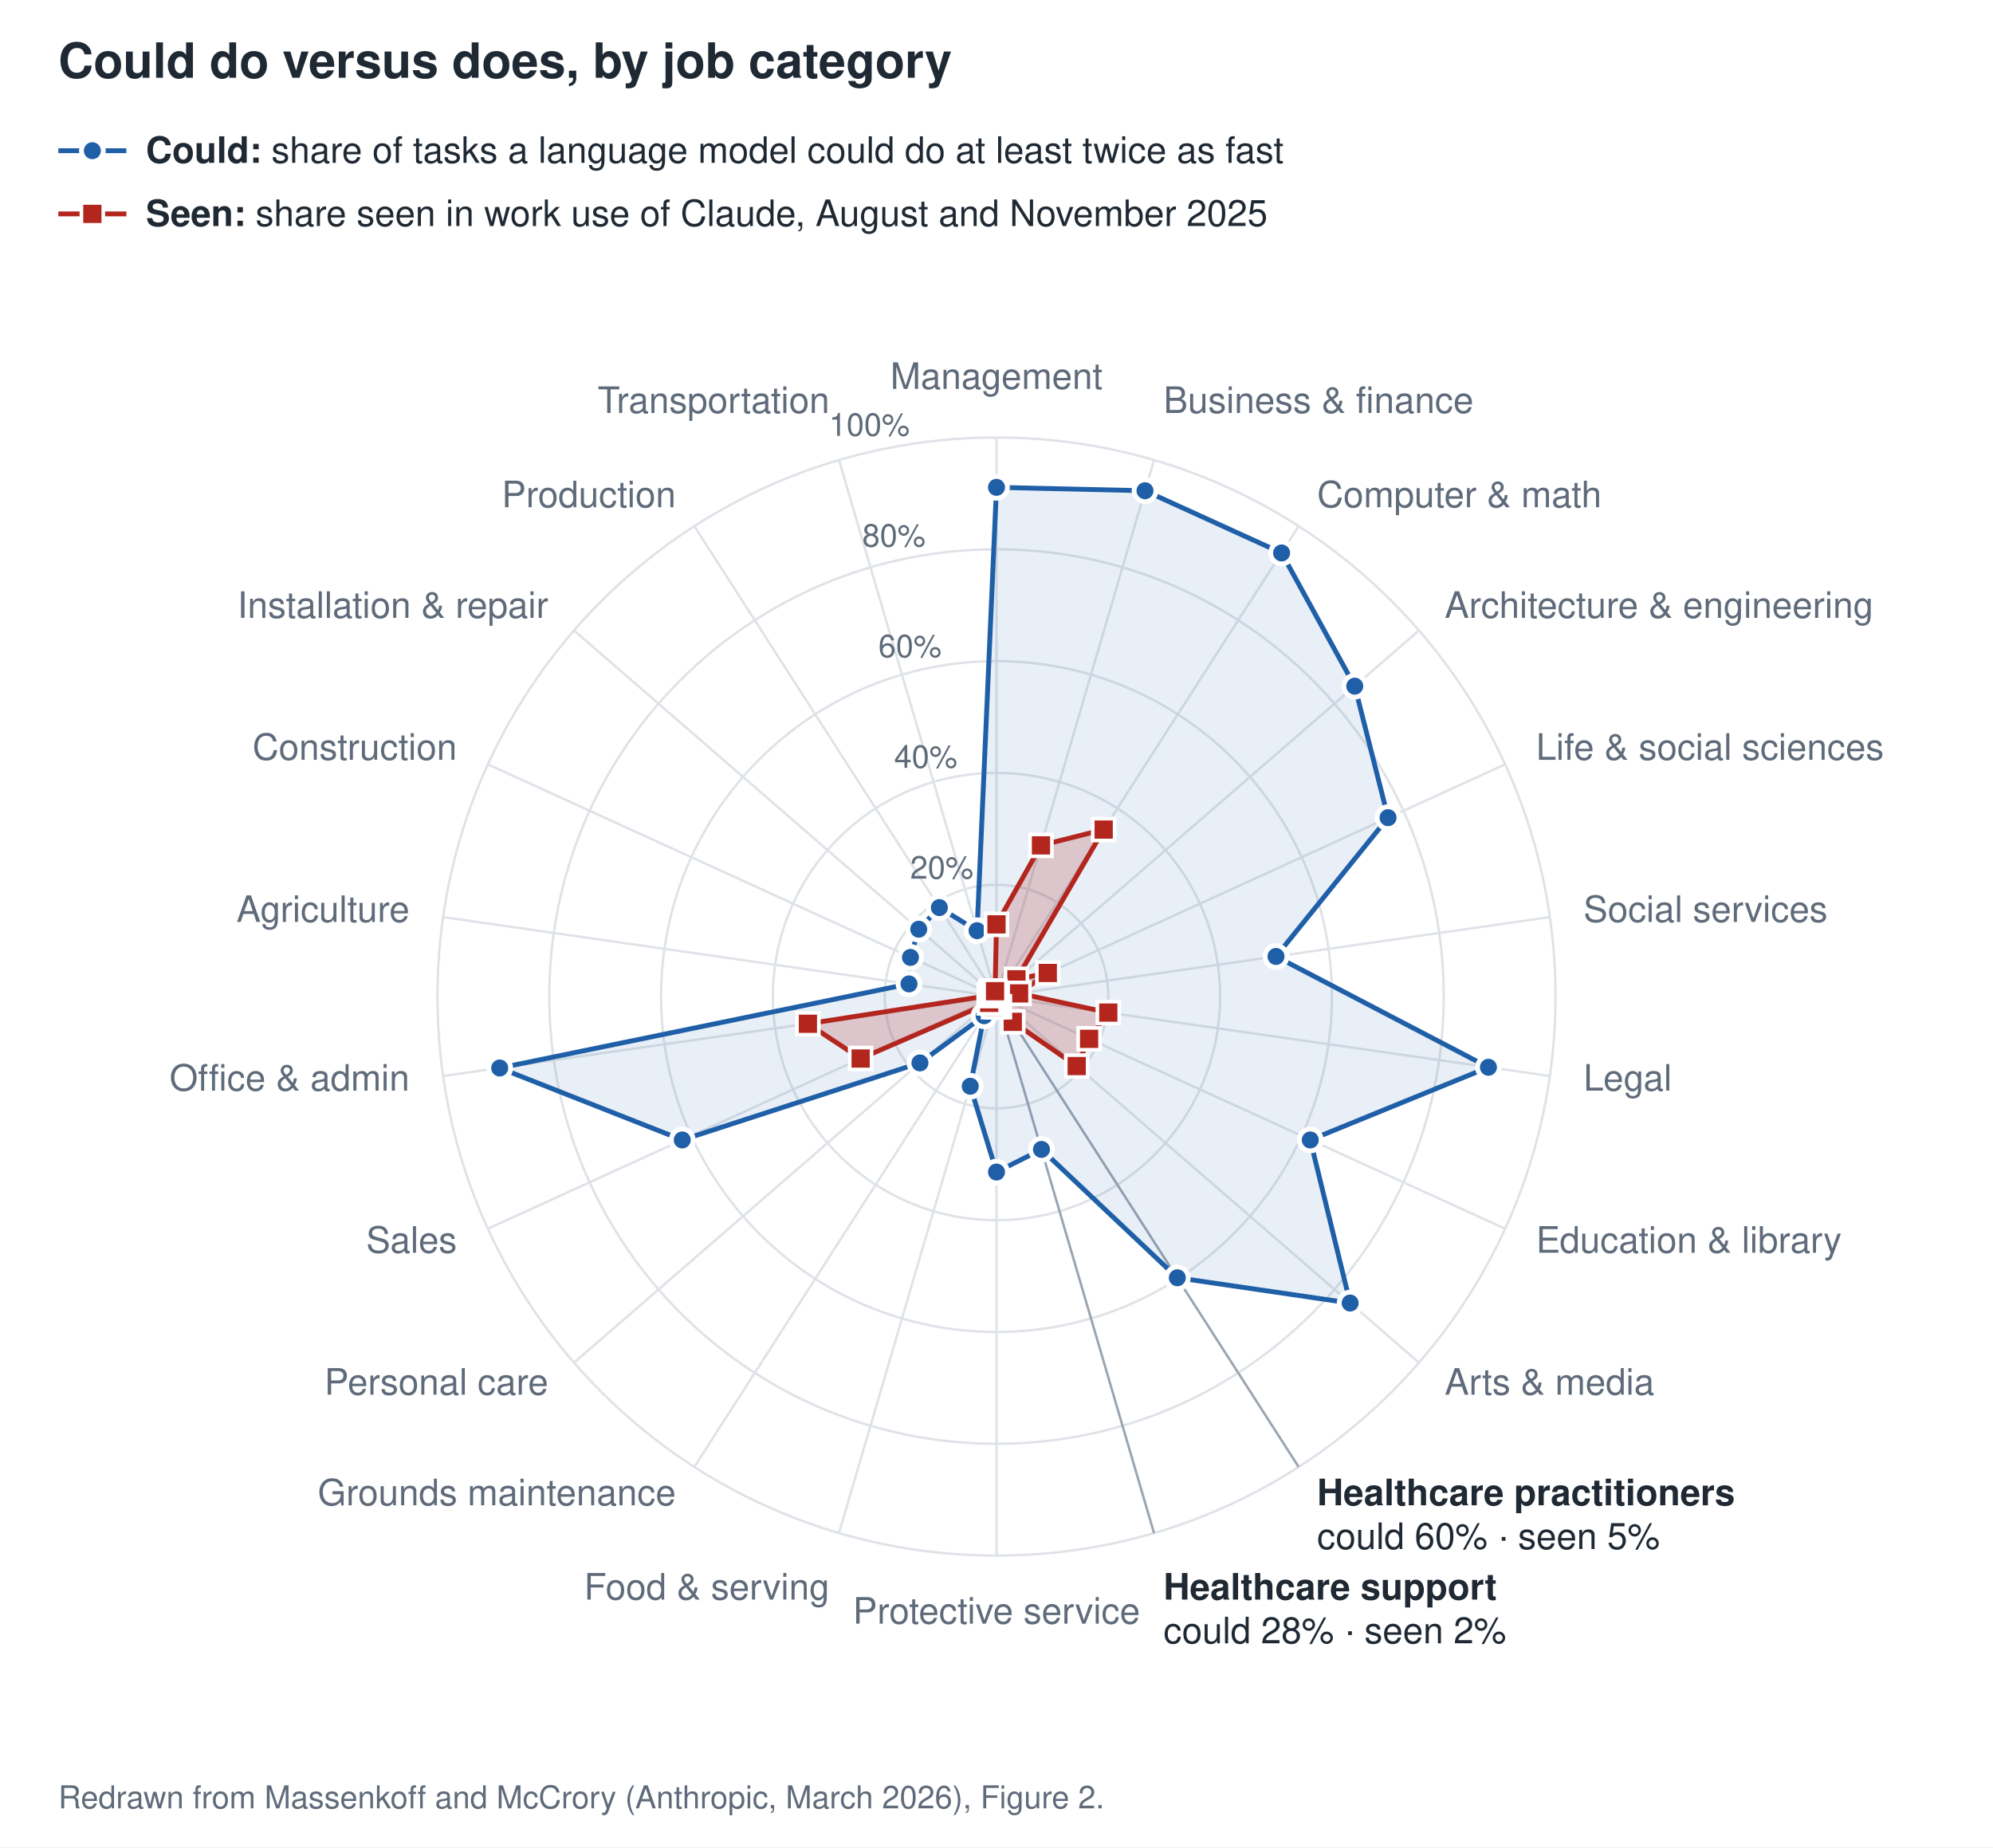
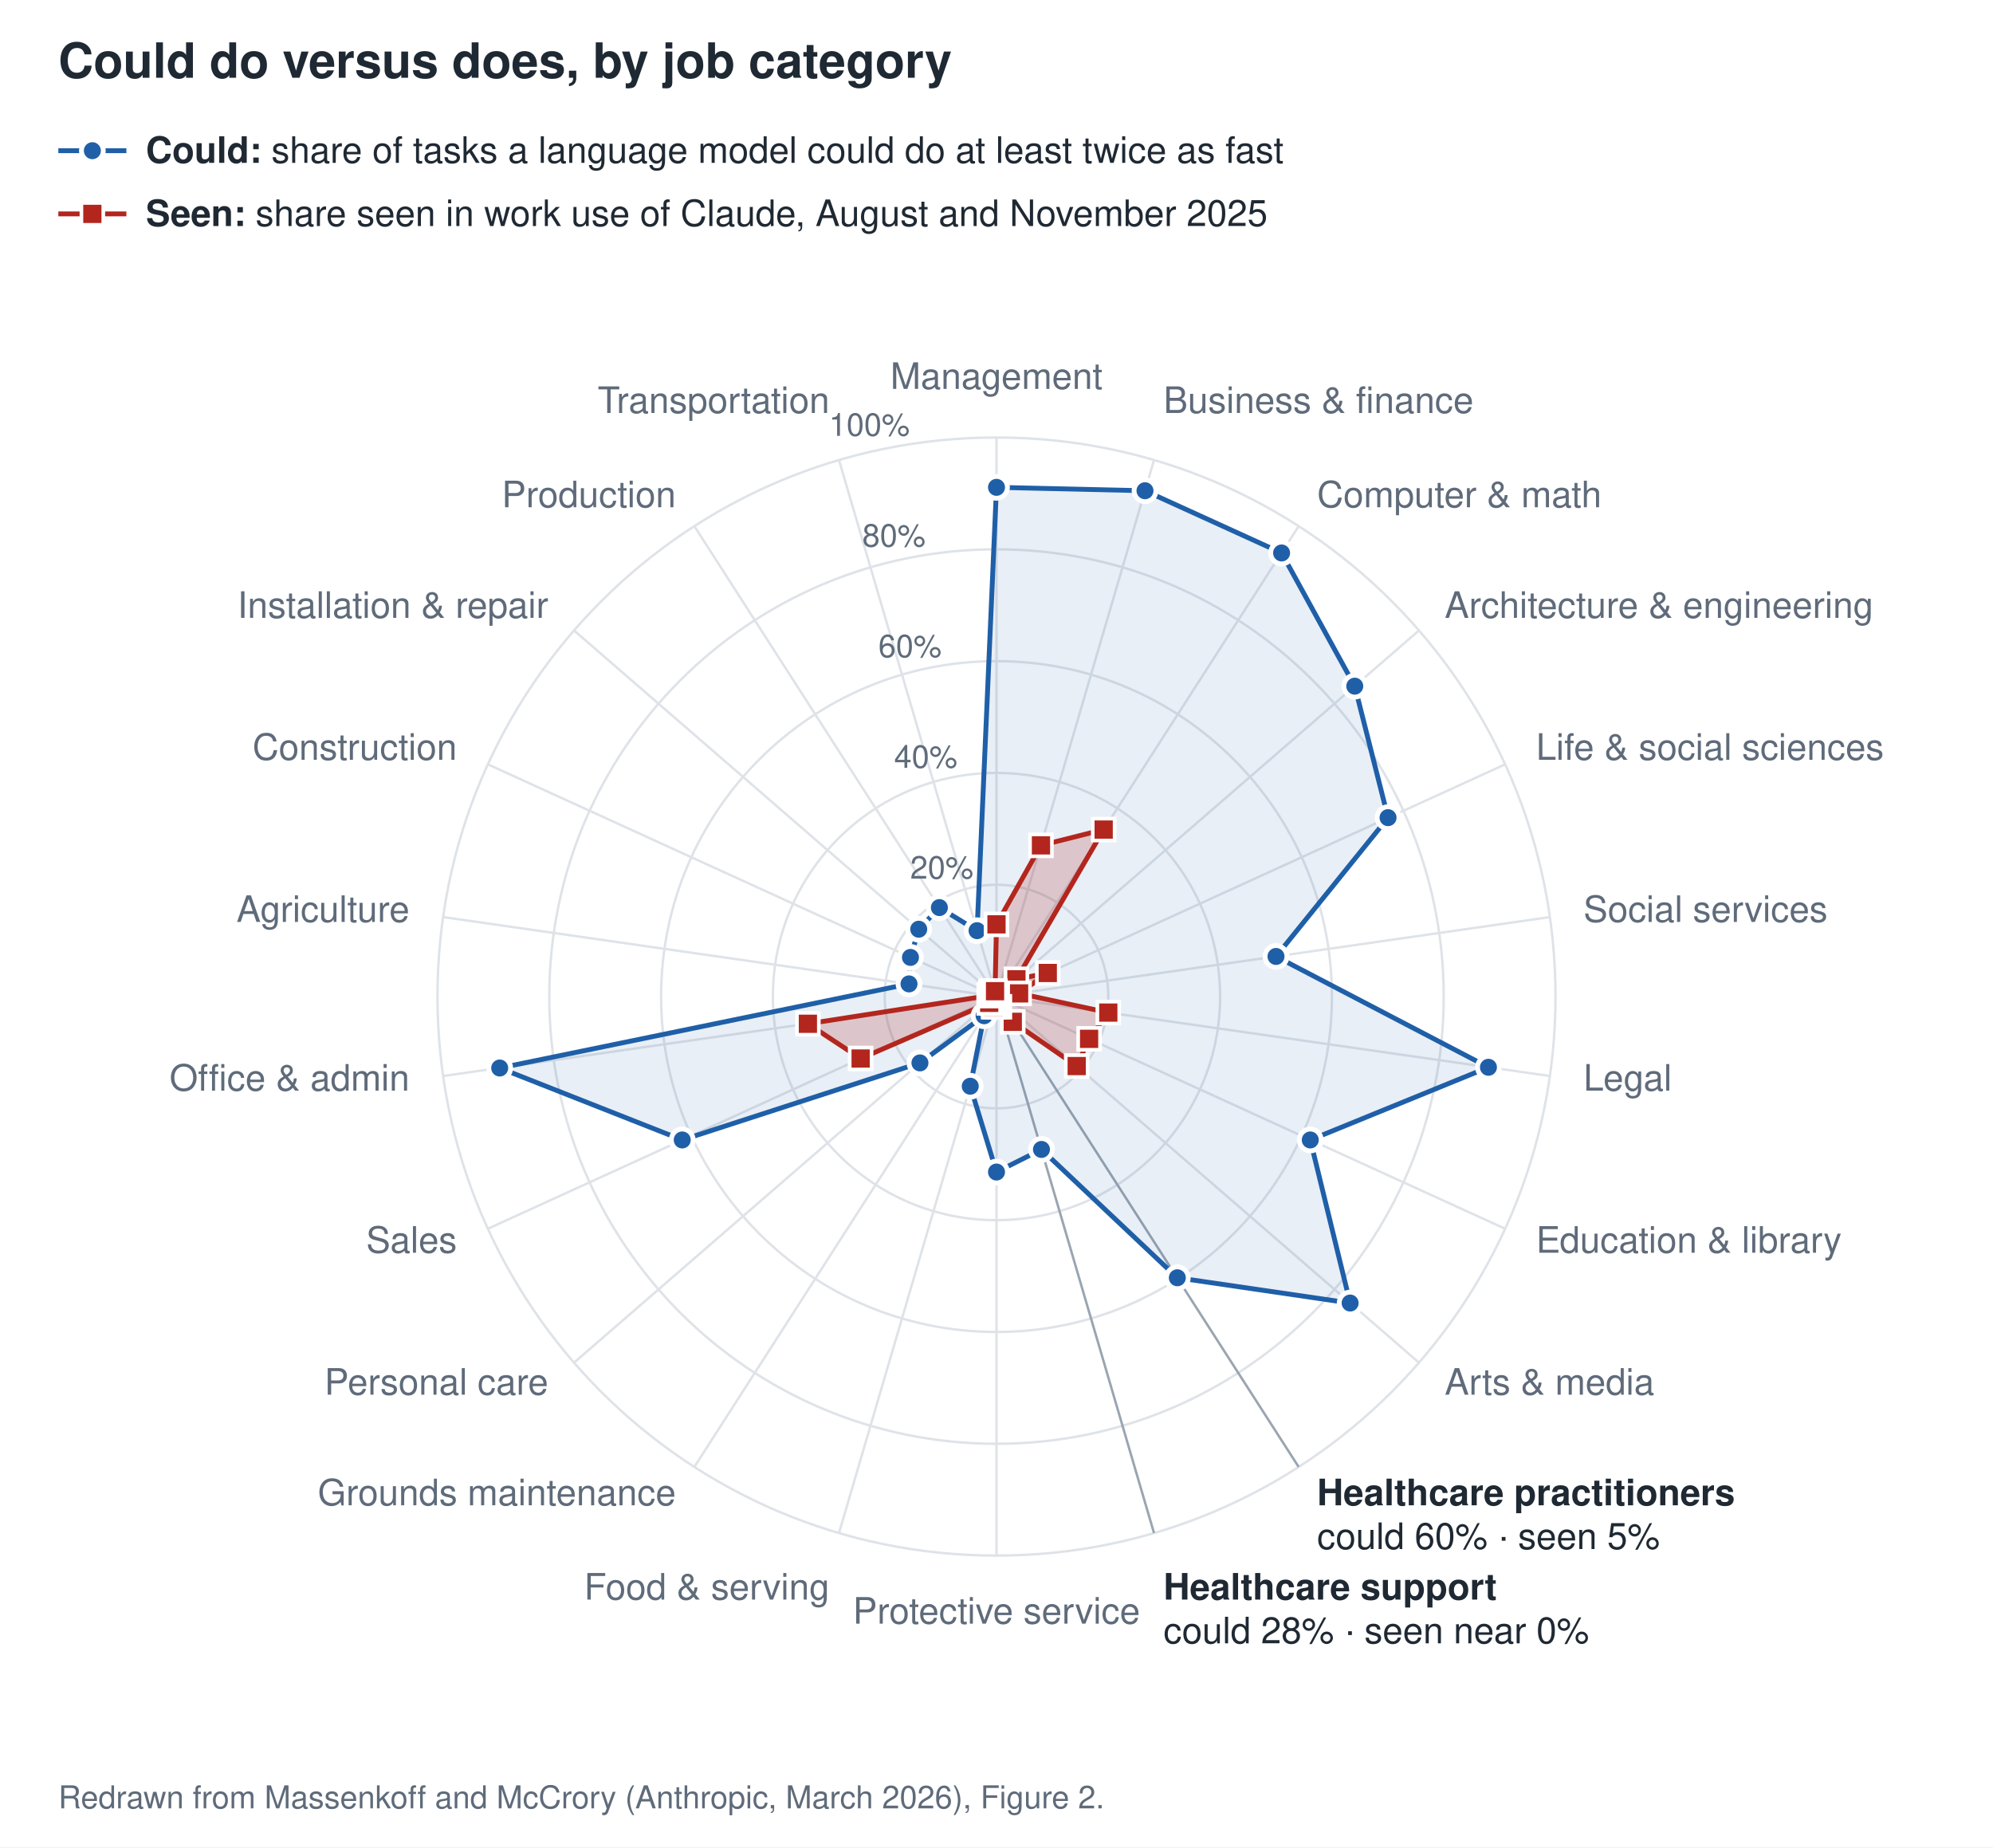
<svg xmlns="http://www.w3.org/2000/svg" viewBox="0 0 820 760" width="820" height="760" font-family="Segoe UI, Helvetica, Arial, sans-serif" font-size="15">
  <rect width="820" height="760" fill="#ffffff" />
  <text x="24" y="32" font-size="20" font-weight="600" fill="#1f2933">Could do versus does, by job category</text>
  <line x1="24" y1="62" x2="52" y2="62" stroke="#1f5fa8" stroke-width="2" />
  <circle cx="38" cy="62" r="4.5" fill="#1f5fa8" stroke="#ffffff" stroke-width="2" />
  <text x="60" y="67" fill="#1f2933">
    <tspan font-weight="600">Could:</tspan> share of tasks a language model could do at least twice as fast</text>
  <line x1="24" y1="88" x2="52" y2="88" stroke="#b3261e" stroke-width="2" />
  <rect x="33.5" y="83.5" width="9" height="9" fill="#b3261e" stroke="#ffffff" stroke-width="1.5" />
  <text x="60" y="93" fill="#1f2933">
    <tspan font-weight="600">Seen:</tspan> share seen in work use of Claude, August and November 2025</text>
  <circle cx="410" cy="410" r="46.0" fill="none" stroke="#dfe3e8" stroke-width="1" />
  <circle cx="410" cy="410" r="92.0" fill="none" stroke="#dfe3e8" stroke-width="1" />
  <circle cx="410" cy="410" r="138.0" fill="none" stroke="#dfe3e8" stroke-width="1" />
  <circle cx="410" cy="410" r="184.0" fill="none" stroke="#dfe3e8" stroke-width="1" />
  <circle cx="410" cy="410" r="230.0" fill="none" stroke="#dfe3e8" stroke-width="1" />
  <line x1="410" y1="410" x2="410.0" y2="180.0" stroke="#dfe3e8" stroke-width="1" />
  <line x1="410" y1="410" x2="474.8" y2="189.3" stroke="#dfe3e8" stroke-width="1" />
  <line x1="410" y1="410" x2="534.3" y2="216.5" stroke="#dfe3e8" stroke-width="1" />
  <line x1="410" y1="410" x2="583.8" y2="259.4" stroke="#dfe3e8" stroke-width="1" />
  <line x1="410" y1="410" x2="619.2" y2="314.5" stroke="#dfe3e8" stroke-width="1" />
  <line x1="410" y1="410" x2="637.7" y2="377.3" stroke="#dfe3e8" stroke-width="1" />
  <line x1="410" y1="410" x2="637.7" y2="442.7" stroke="#dfe3e8" stroke-width="1" />
  <line x1="410" y1="410" x2="619.2" y2="505.5" stroke="#dfe3e8" stroke-width="1" />
  <line x1="410" y1="410" x2="583.8" y2="560.6" stroke="#dfe3e8" stroke-width="1" />
  <line x1="410" y1="410" x2="534.3" y2="603.5" stroke="#9aa5b1" stroke-width="1" />
  <line x1="410" y1="410" x2="474.8" y2="630.7" stroke="#9aa5b1" stroke-width="1" />
  <line x1="410" y1="410" x2="410.0" y2="640.0" stroke="#dfe3e8" stroke-width="1" />
  <line x1="410" y1="410" x2="345.2" y2="630.7" stroke="#dfe3e8" stroke-width="1" />
  <line x1="410" y1="410" x2="285.7" y2="603.5" stroke="#dfe3e8" stroke-width="1" />
  <line x1="410" y1="410" x2="236.2" y2="560.6" stroke="#dfe3e8" stroke-width="1" />
  <line x1="410" y1="410" x2="200.8" y2="505.5" stroke="#dfe3e8" stroke-width="1" />
  <line x1="410" y1="410" x2="182.3" y2="442.7" stroke="#dfe3e8" stroke-width="1" />
  <line x1="410" y1="410" x2="182.3" y2="377.3" stroke="#dfe3e8" stroke-width="1" />
  <line x1="410" y1="410" x2="200.8" y2="314.5" stroke="#dfe3e8" stroke-width="1" />
  <line x1="410" y1="410" x2="236.2" y2="259.4" stroke="#dfe3e8" stroke-width="1" />
  <line x1="410" y1="410" x2="285.7" y2="216.5" stroke="#dfe3e8" stroke-width="1" />
  <line x1="410" y1="410" x2="345.2" y2="189.3" stroke="#dfe3e8" stroke-width="1" />
  <text x="400.5" y="361.5" font-size="13" fill="#5f6b7a" text-anchor="end">20%</text>
  <text x="393.9" y="315.9" font-size="13" fill="#5f6b7a" text-anchor="end">40%</text>
  <text x="387.4" y="270.4" font-size="13" fill="#5f6b7a" text-anchor="end">60%</text>
  <text x="380.8" y="224.9" font-size="13" fill="#5f6b7a" text-anchor="end">80%</text>
  <text x="374.3" y="179.3" font-size="13" fill="#5f6b7a" text-anchor="end">100%</text>
  <polygon points="410.0,200.5 471.1,201.9 527.3,227.5 557.4,282.3 571.1,336.4 525.0,393.5 612.4,439.1 539.1,469.0 555.5,536.1 484.4,525.7 428.5,472.9 410.0,482.2 399.2,446.9 404.9,417.9 378.5,437.3 280.7,469.0 205.6,439.4 374.0,404.8 374.6,393.9 378.0,382.3 386.5,373.4 402.0,382.9" fill="#1f5fa8" fill-opacity="0.1" stroke="#1f5fa8" stroke-width="2" stroke-linejoin="round" />
  <polygon points="410.0,380.3 428.3,347.8 454.1,341.3 418.2,402.9 431.1,400.3 419.3,408.7 456.0,416.6 448.1,427.4 443.0,438.6 416.7,420.4 411.2,414.2 410.0,414.1 408.8,414.2 408.3,412.7 407.0,412.6 354.1,435.5 332.4,421.2 407.0,409.6 407.5,408.9 407.7,408.0 408.5,407.7 409.4,407.8" fill="#b3261e" fill-opacity="0.2" stroke="#b3261e" stroke-width="2" stroke-linejoin="round" />
  <circle cx="410.0" cy="200.5" r="4.5" fill="#1f5fa8" stroke="#ffffff" stroke-width="2" />
  <circle cx="471.1" cy="201.9" r="4.5" fill="#1f5fa8" stroke="#ffffff" stroke-width="2" />
  <circle cx="527.3" cy="227.5" r="4.5" fill="#1f5fa8" stroke="#ffffff" stroke-width="2" />
  <circle cx="557.4" cy="282.3" r="4.5" fill="#1f5fa8" stroke="#ffffff" stroke-width="2" />
  <circle cx="571.1" cy="336.4" r="4.5" fill="#1f5fa8" stroke="#ffffff" stroke-width="2" />
  <circle cx="525.0" cy="393.5" r="4.5" fill="#1f5fa8" stroke="#ffffff" stroke-width="2" />
  <circle cx="612.4" cy="439.1" r="4.5" fill="#1f5fa8" stroke="#ffffff" stroke-width="2" />
  <circle cx="539.1" cy="469.0" r="4.5" fill="#1f5fa8" stroke="#ffffff" stroke-width="2" />
  <circle cx="555.5" cy="536.1" r="4.5" fill="#1f5fa8" stroke="#ffffff" stroke-width="2" />
  <circle cx="484.4" cy="525.7" r="4.5" fill="#1f5fa8" stroke="#ffffff" stroke-width="2" />
  <circle cx="428.5" cy="472.9" r="4.5" fill="#1f5fa8" stroke="#ffffff" stroke-width="2" />
  <circle cx="410.0" cy="482.2" r="4.5" fill="#1f5fa8" stroke="#ffffff" stroke-width="2" />
  <circle cx="399.2" cy="446.9" r="4.5" fill="#1f5fa8" stroke="#ffffff" stroke-width="2" />
  <circle cx="404.9" cy="417.9" r="4.5" fill="#1f5fa8" stroke="#ffffff" stroke-width="2" />
  <circle cx="378.5" cy="437.3" r="4.5" fill="#1f5fa8" stroke="#ffffff" stroke-width="2" />
  <circle cx="280.7" cy="469.0" r="4.5" fill="#1f5fa8" stroke="#ffffff" stroke-width="2" />
  <circle cx="205.6" cy="439.4" r="4.5" fill="#1f5fa8" stroke="#ffffff" stroke-width="2" />
  <circle cx="374.0" cy="404.8" r="4.5" fill="#1f5fa8" stroke="#ffffff" stroke-width="2" />
  <circle cx="374.6" cy="393.9" r="4.5" fill="#1f5fa8" stroke="#ffffff" stroke-width="2" />
  <circle cx="378.0" cy="382.3" r="4.5" fill="#1f5fa8" stroke="#ffffff" stroke-width="2" />
  <circle cx="386.5" cy="373.4" r="4.5" fill="#1f5fa8" stroke="#ffffff" stroke-width="2" />
  <circle cx="402.0" cy="382.9" r="4.5" fill="#1f5fa8" stroke="#ffffff" stroke-width="2" />
  <rect x="405.5" y="375.8" width="9" height="9" fill="#b3261e" stroke="#ffffff" stroke-width="1.5" />
  <rect x="423.8" y="343.3" width="9" height="9" fill="#b3261e" stroke="#ffffff" stroke-width="1.5" />
  <rect x="449.6" y="336.8" width="9" height="9" fill="#b3261e" stroke="#ffffff" stroke-width="1.5" />
  <rect x="413.7" y="398.4" width="9" height="9" fill="#b3261e" stroke="#ffffff" stroke-width="1.5" />
  <rect x="426.6" y="395.8" width="9" height="9" fill="#b3261e" stroke="#ffffff" stroke-width="1.5" />
  <rect x="414.8" y="404.2" width="9" height="9" fill="#b3261e" stroke="#ffffff" stroke-width="1.5" />
  <rect x="451.5" y="412.1" width="9" height="9" fill="#b3261e" stroke="#ffffff" stroke-width="1.5" />
  <rect x="443.6" y="422.9" width="9" height="9" fill="#b3261e" stroke="#ffffff" stroke-width="1.5" />
  <rect x="438.5" y="434.1" width="9" height="9" fill="#b3261e" stroke="#ffffff" stroke-width="1.5" />
  <rect x="412.2" y="415.9" width="9" height="9" fill="#b3261e" stroke="#ffffff" stroke-width="1.5" />
  <rect x="406.7" y="409.7" width="9" height="9" fill="#b3261e" stroke="#ffffff" stroke-width="1.5" />
  <rect x="405.5" y="409.6" width="9" height="9" fill="#b3261e" stroke="#ffffff" stroke-width="1.5" />
  <rect x="404.3" y="409.7" width="9" height="9" fill="#b3261e" stroke="#ffffff" stroke-width="1.5" />
  <rect x="403.8" y="408.2" width="9" height="9" fill="#b3261e" stroke="#ffffff" stroke-width="1.5" />
  <rect x="402.5" y="408.1" width="9" height="9" fill="#b3261e" stroke="#ffffff" stroke-width="1.5" />
  <rect x="349.6" y="431.0" width="9" height="9" fill="#b3261e" stroke="#ffffff" stroke-width="1.5" />
  <rect x="327.9" y="416.7" width="9" height="9" fill="#b3261e" stroke="#ffffff" stroke-width="1.5" />
  <rect x="402.5" y="405.1" width="9" height="9" fill="#b3261e" stroke="#ffffff" stroke-width="1.5" />
  <rect x="403.0" y="404.4" width="9" height="9" fill="#b3261e" stroke="#ffffff" stroke-width="1.5" />
  <rect x="403.2" y="403.5" width="9" height="9" fill="#b3261e" stroke="#ffffff" stroke-width="1.5" />
  <rect x="404.0" y="403.2" width="9" height="9" fill="#b3261e" stroke="#ffffff" stroke-width="1.5" />
  <rect x="404.9" y="403.3" width="9" height="9" fill="#b3261e" stroke="#ffffff" stroke-width="1.5" />
  <text x="410.0" y="160.0" text-anchor="middle" fill="#5f6b7a">Management</text>
  <text x="478.7" y="169.9" text-anchor="start" fill="#5f6b7a">Business &amp; finance</text>
  <text x="541.9" y="208.7" text-anchor="start" fill="#5f6b7a">Computer &amp; math</text>
  <text x="594.4" y="254.2" text-anchor="start" fill="#5f6b7a">Architecture &amp; engineering</text>
  <text x="632.0" y="312.6" text-anchor="start" fill="#5f6b7a">Life &amp; social sciences</text>
  <text x="651.5" y="379.3" text-anchor="start" fill="#5f6b7a">Social services</text>
  <text x="651.5" y="448.7" text-anchor="start" fill="#5f6b7a">Legal</text>
  <text x="632.0" y="515.4" text-anchor="start" fill="#5f6b7a">Education &amp; library</text>
  <text x="594.4" y="573.8" text-anchor="start" fill="#5f6b7a">Arts &amp; media</text>
  <text x="541.9" y="619.3" text-anchor="start" font-weight="600" fill="#1f2933">Healthcare practitioners<tspan x="541.9" dy="18" font-weight="400" fill="#1f2933">could 60% · seen 5%</tspan>
  </text>
-   <text x="478.7" y="658.1" text-anchor="start" font-weight="600" fill="#1f2933">Healthcare support<tspan x="478.7" dy="18" font-weight="400" fill="#1f2933">could 28% · seen 2%</tspan>
+   <text x="478.7" y="658.1" text-anchor="start" font-weight="600" fill="#1f2933">Healthcare support<tspan x="478.7" dy="18" font-weight="400" fill="#1f2933">could 28% · seen near 0%</tspan>
  </text>
  <text x="410.0" y="668.0" text-anchor="middle" fill="#5f6b7a">Protective service</text>
  <text x="341.3" y="658.1" text-anchor="end" fill="#5f6b7a">Food &amp; serving</text>
  <text x="278.1" y="619.3" text-anchor="end" fill="#5f6b7a">Grounds maintenance</text>
  <text x="225.6" y="573.8" text-anchor="end" fill="#5f6b7a">Personal care</text>
  <text x="188.0" y="515.4" text-anchor="end" fill="#5f6b7a">Sales</text>
  <text x="168.5" y="448.7" text-anchor="end" fill="#5f6b7a">Office &amp; admin</text>
  <text x="168.5" y="379.3" text-anchor="end" fill="#5f6b7a">Agriculture</text>
  <text x="188.0" y="312.6" text-anchor="end" fill="#5f6b7a">Construction</text>
  <text x="225.6" y="254.2" text-anchor="end" fill="#5f6b7a">Installation &amp; repair</text>
  <text x="278.1" y="208.7" text-anchor="end" fill="#5f6b7a">Production</text>
  <text x="341.3" y="169.9" text-anchor="end" fill="#5f6b7a">Transportation</text>
  <text x="24" y="744" font-size="13" fill="#5f6b7a">Redrawn from Massenkoff and McCrory (Anthropic, March 2026), Figure 2.</text>
</svg>
